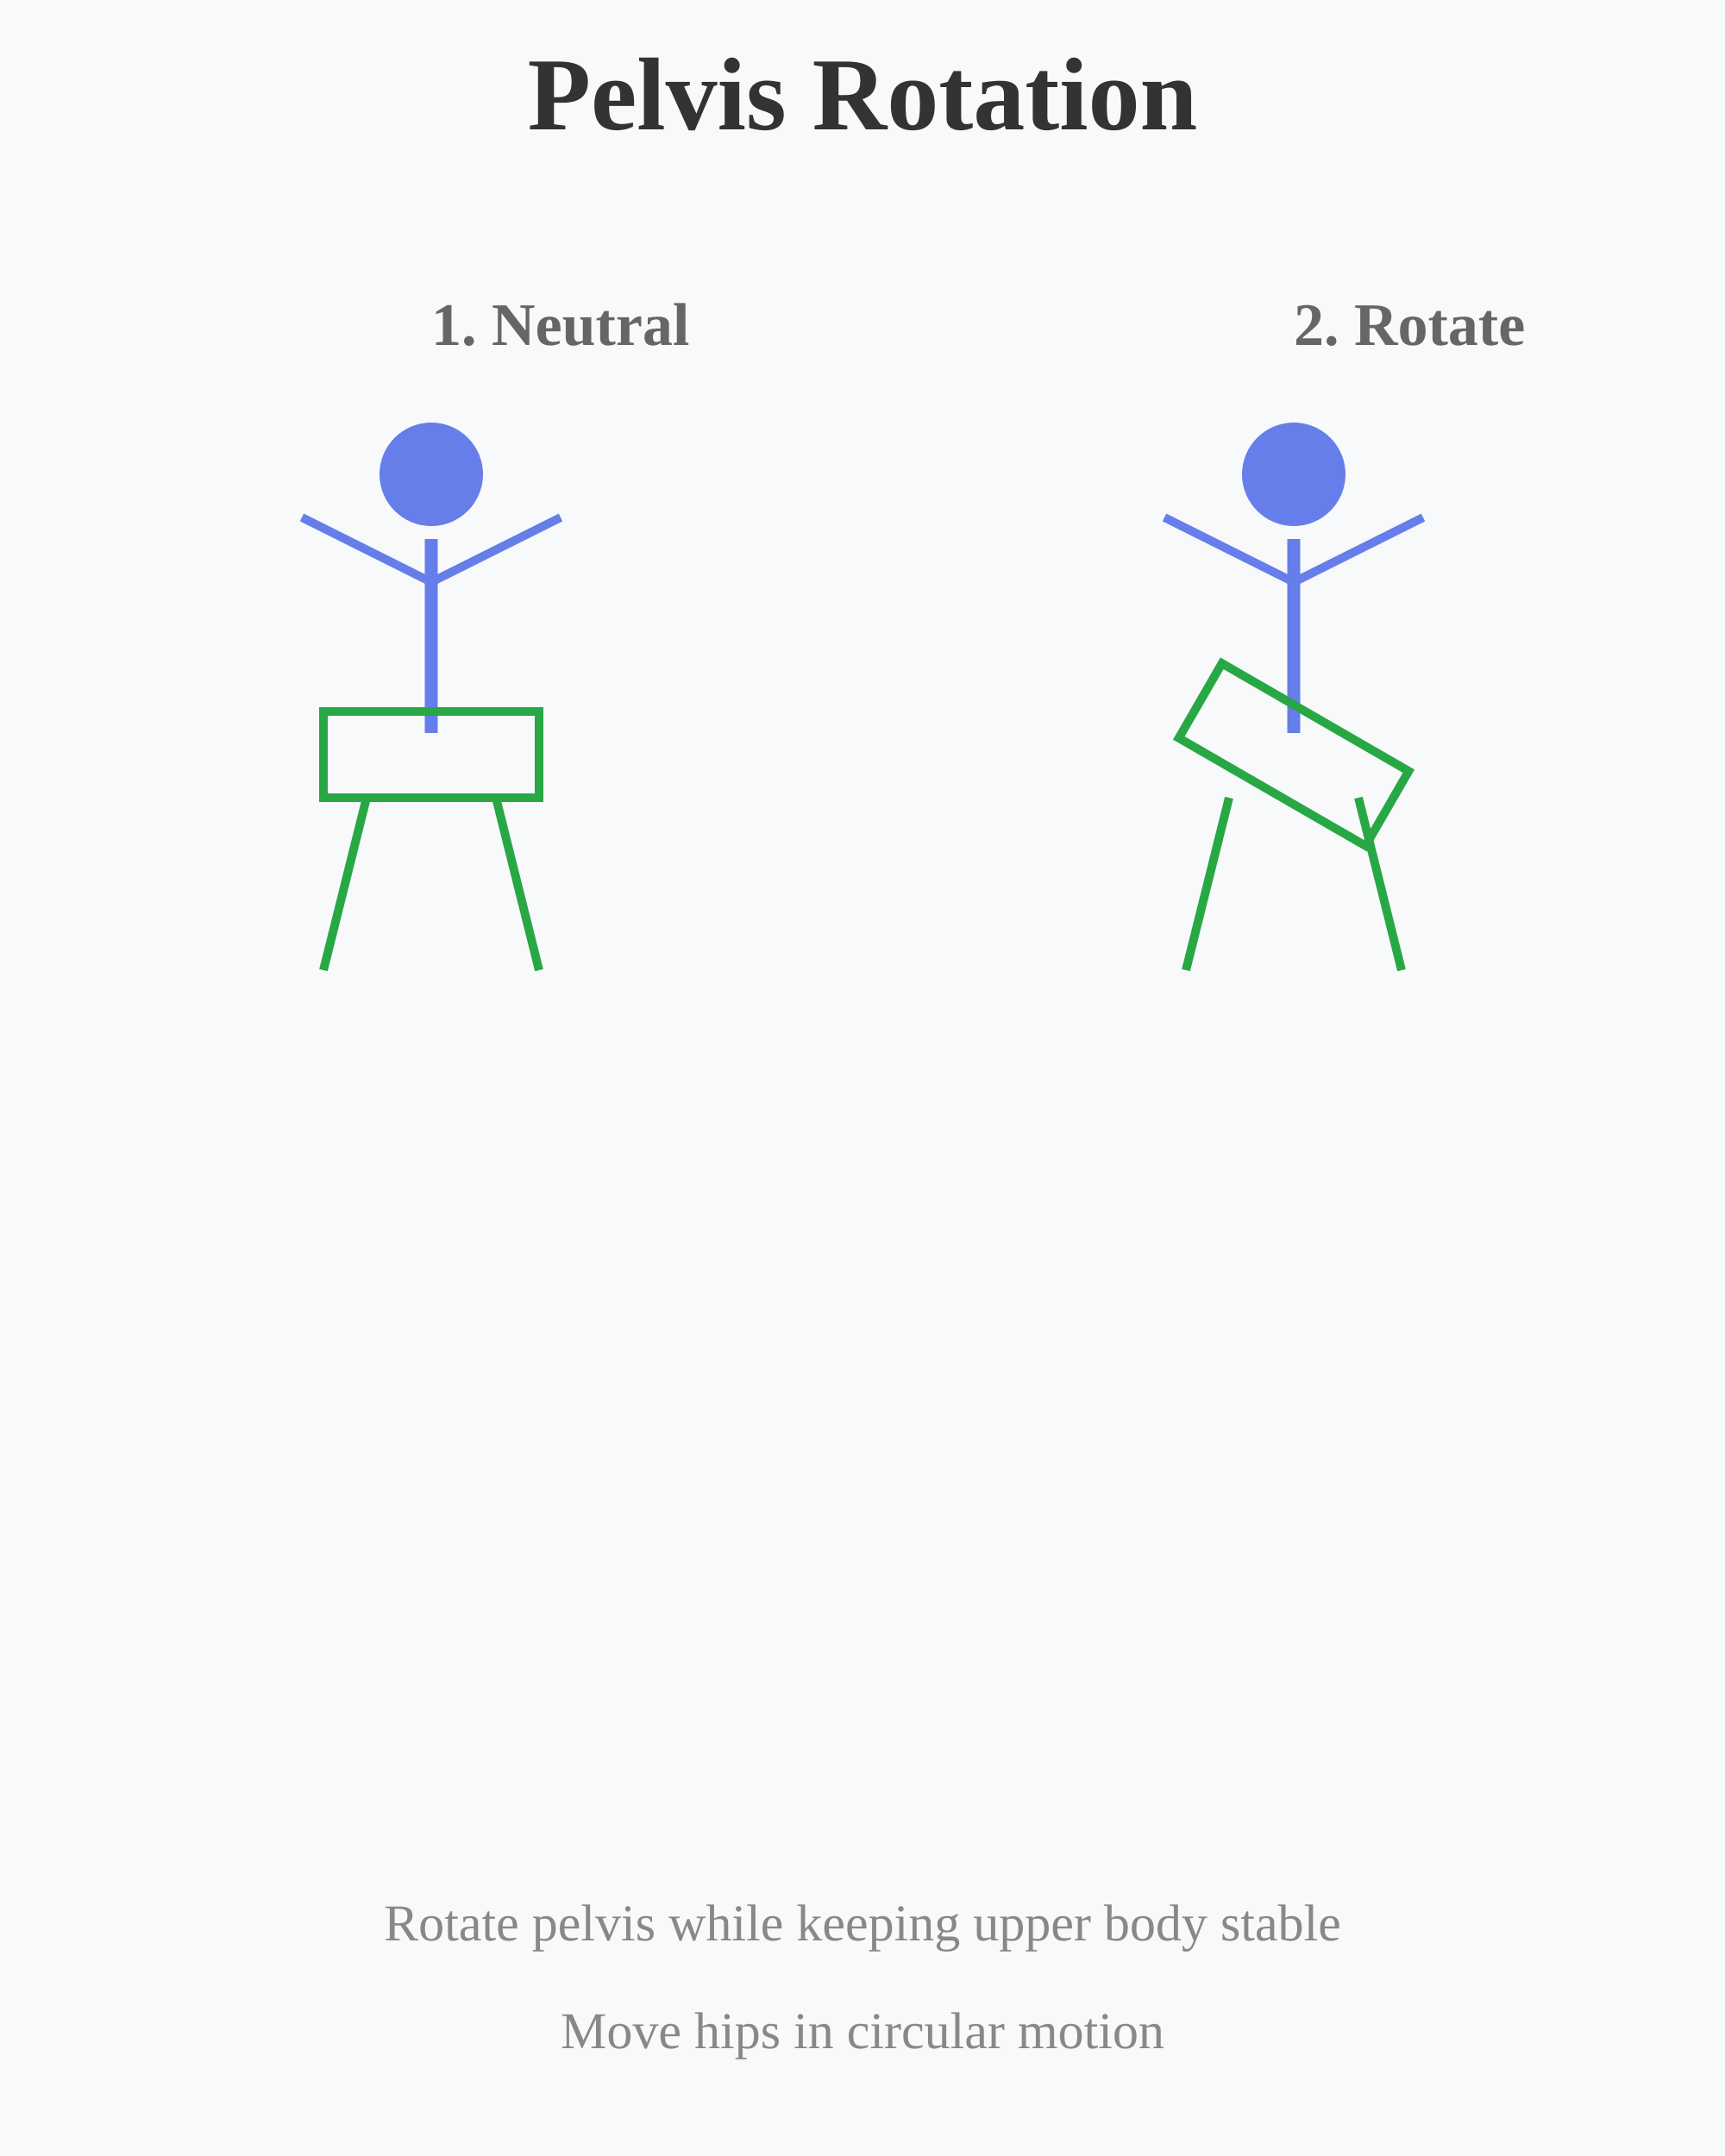
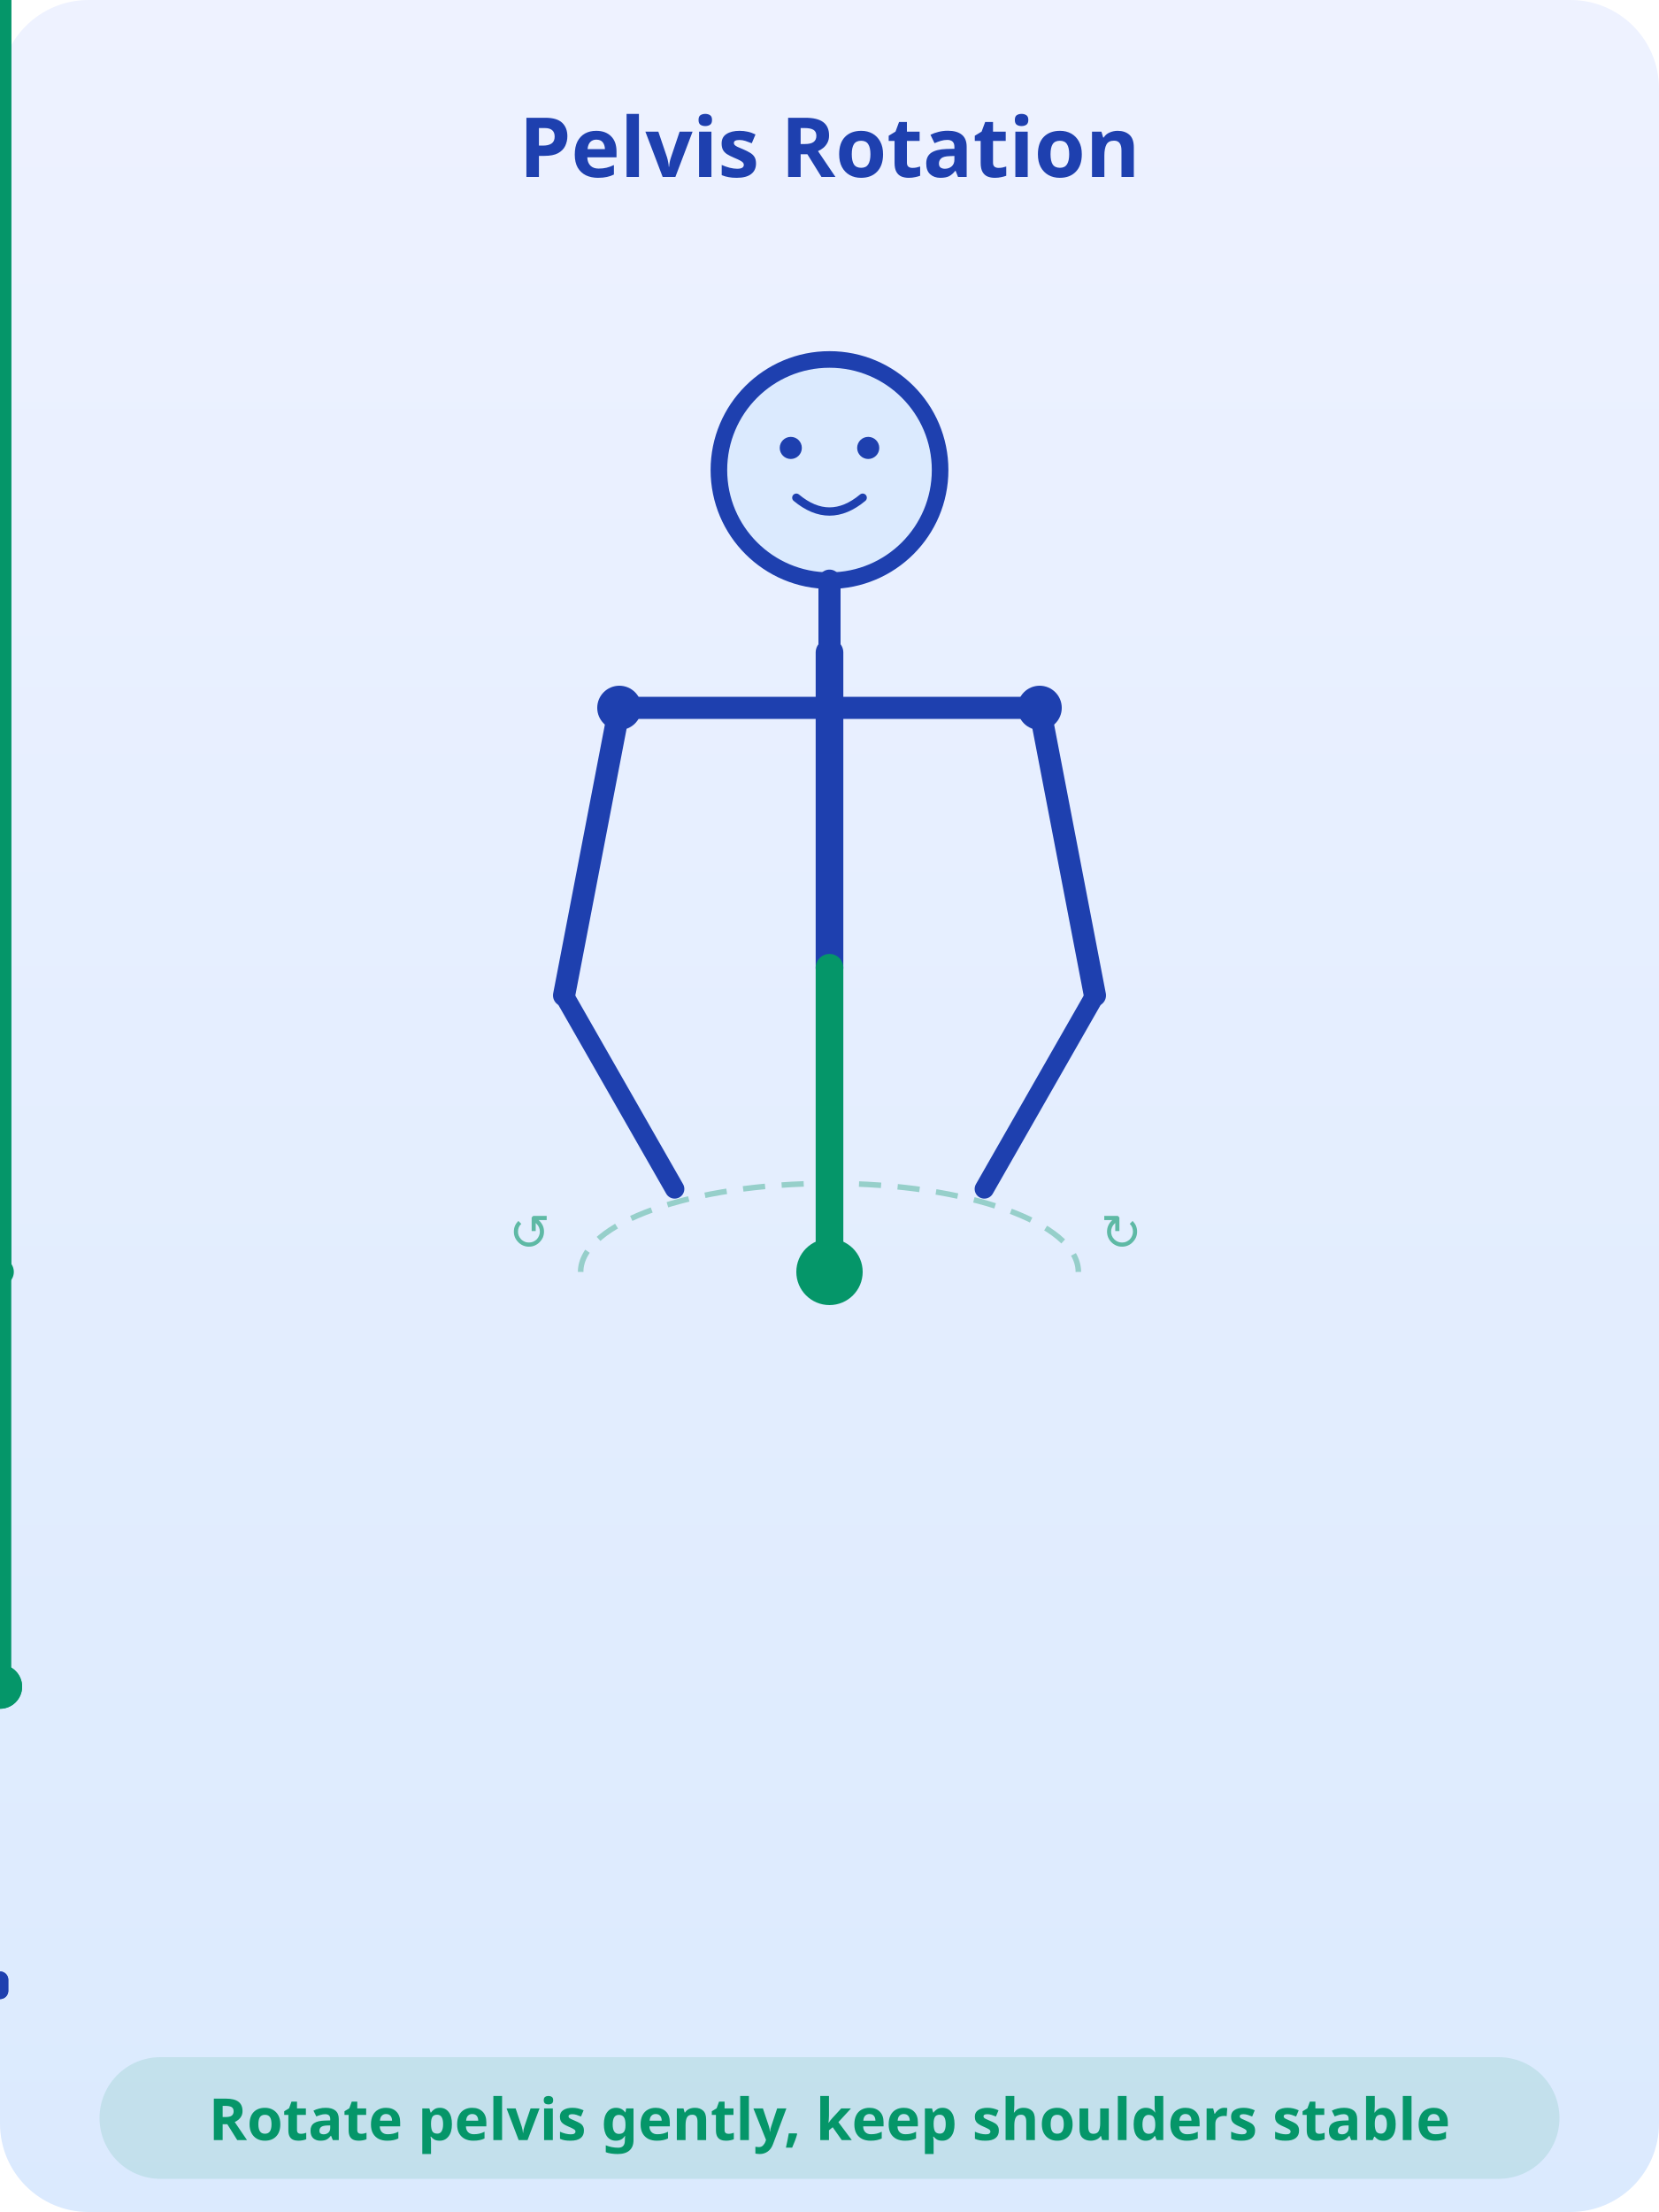
- <svg xmlns="http://www.w3.org/2000/svg" width="400" height="500">
-   <rect width="400" height="500" fill="#f8f9fa" />
-   <text x="200" y="30" font-size="24" font-weight="bold" text-anchor="middle" fill="#333">Pelvis Rotation</text>
+ <svg xmlns="http://www.w3.org/2000/svg" viewBox="0 0 300 400">
+   <defs>
+     <linearGradient id="bg" x1="0" y1="0" x2="0" y2="1">
+       <stop offset="0%" stop-color="#eef2ff" />
+       <stop offset="100%" stop-color="#dbeafe" />
+     </linearGradient>
+   </defs>
+   <rect width="300" height="400" rx="16" fill="url(#bg)" />
+   <text x="150" y="32" text-anchor="middle" font-family="system-ui,sans-serif" font-size="15" font-weight="800" fill="#1e40af">Pelvis Rotation</text>
+   <path d="M105,230 A45,16 0 0,1 195,230" fill="none" stroke="#059669" stroke-width="1" stroke-dasharray="4,3" opacity="0.35" />
+   <text x="92" y="226" font-family="system-ui,sans-serif" font-size="9" fill="#059669" opacity="0.6">↺</text>
+   <text x="199" y="226" font-family="system-ui,sans-serif" font-size="9" fill="#059669" opacity="0.6">↻</text>
+   <circle cx="150" cy="85" r="20" fill="#dbeafe" stroke="#1e40af" stroke-width="3" />
+   <circle cx="143" cy="81" r="2" fill="#1e40af" />
+   <circle cx="157" cy="81" r="2" fill="#1e40af" />
+   <path d="M144,90 Q150,95 156,90" fill="none" stroke="#1e40af" stroke-width="1.5" stroke-linecap="round" />
+   <line x1="150" y1="105" x2="150" y2="118" stroke="#1e40af" stroke-width="4" stroke-linecap="round" />
+   <line x1="150" y1="118" x2="150" y2="175" stroke="#1e40af" stroke-width="5" stroke-linecap="round" />
+   <line x1="112" y1="128" x2="188" y2="128" stroke="#1e40af" stroke-width="4" stroke-linecap="round" />
+   <line x1="112" y1="128" x2="102" y2="180" stroke="#1e40af" stroke-width="4" stroke-linecap="round" />
+   <line x1="102" y1="180" x2="122" y2="215" stroke="#1e40af" stroke-width="3.5" stroke-linecap="round" />
+   <line x1="188" y1="128" x2="198" y2="180" stroke="#1e40af" stroke-width="4" stroke-linecap="round" />
+   <line x1="198" y1="180" x2="178" y2="215" stroke="#1e40af" stroke-width="3.5" stroke-linecap="round" />
+   <circle cx="112" cy="128" r="4" fill="#1e40af" />
+   <circle cx="188" cy="128" r="4" fill="#1e40af" />
  <g>
-     <text x="100" y="80" font-size="14" font-weight="bold" fill="#666">1. Neutral</text>
-     <circle cx="100" cy="110" r="12" fill="#667eea" />
-     <line x1="100" y1="125" x2="100" y2="170" stroke="#667eea" stroke-width="3" />
-     <rect x="75" y="165" width="50" height="20" fill="none" stroke="#28a745" stroke-width="2" />
-     <line x1="100" y1="135" x2="70" y2="120" stroke="#667eea" stroke-width="2" />
-     <line x1="100" y1="135" x2="130" y2="120" stroke="#667eea" stroke-width="2" />
-     <line x1="85" y1="185" x2="75" y2="225" stroke="#28a745" stroke-width="2" />
-     <line x1="115" y1="185" x2="125" y2="225" stroke="#28a745" stroke-width="2" />
+     <animateTransform attributeName="transform" type="translate" values="0,0;-10,0;0,0;10,0;0,0" dur="4s" repeatCount="indefinite" calcMode="spline" keySplines="0.4 0 0.2 1;0.4 0 0.2 1;0.4 0 0.2 1;0.4 0 0.2 1" />
+     <line x1="150" y1="175" x2="150" y2="230" stroke="#059669" stroke-width="5" stroke-linecap="round" />
+     <line y1="230" y2="230" stroke="#059669" stroke-width="5" stroke-linecap="round">
+       <animate attributeName="x1" values="130;120;130;140;130" dur="4s" repeatCount="indefinite" calcMode="spline" keySplines="0.4 0 0.2 1;0.4 0 0.2 1;0.4 0 0.2 1;0.4 0 0.2 1" />
+       <animate attributeName="x2" values="170;180;170;160;170" dur="4s" repeatCount="indefinite" calcMode="spline" keySplines="0.4 0 0.2 1;0.4 0 0.2 1;0.4 0 0.2 1;0.4 0 0.2 1" />
+     </line>
+     <circle cx="150" cy="230" r="6" fill="#059669" />
+     <line y1="230" stroke="#059669" stroke-width="4" stroke-linecap="round">
+       <animate attributeName="x1" values="130;120;130;140;130" dur="4s" repeatCount="indefinite" calcMode="spline" keySplines="0.4 0 0.2 1;0.4 0 0.2 1;0.4 0 0.2 1;0.4 0 0.2 1" />
+       <animate attributeName="x2" values="115;105;115;125;115" dur="4s" repeatCount="indefinite" calcMode="spline" keySplines="0.4 0 0.2 1;0.4 0 0.2 1;0.4 0 0.2 1;0.4 0 0.2 1" />
+       <animate attributeName="y2" values="305;305;305;305;305" dur="4s" repeatCount="indefinite" />
+     </line>
+     <line y1="305" stroke="#059669" stroke-width="4" stroke-linecap="round">
+       <animate attributeName="x1" values="115;105;115;125;115" dur="4s" repeatCount="indefinite" calcMode="spline" keySplines="0.4 0 0.2 1;0.4 0 0.2 1;0.4 0 0.2 1;0.4 0 0.2 1" />
+       <animate attributeName="x2" values="112;102;112;122;112" dur="4s" repeatCount="indefinite" calcMode="spline" keySplines="0.4 0 0.2 1;0.4 0 0.2 1;0.4 0 0.2 1;0.4 0 0.2 1" />
+       <animate attributeName="y2" values="358;358;358;358;358" dur="4s" repeatCount="indefinite" />
+     </line>
+     <circle cy="305" r="4" fill="#059669">
+       <animate attributeName="cx" values="115;105;115;125;115" dur="4s" repeatCount="indefinite" calcMode="spline" keySplines="0.4 0 0.2 1;0.4 0 0.2 1;0.4 0 0.2 1;0.4 0 0.2 1" />
+     </circle>
+     <line y1="230" stroke="#059669" stroke-width="4" stroke-linecap="round">
+       <animate attributeName="x1" values="170;180;170;160;170" dur="4s" repeatCount="indefinite" calcMode="spline" keySplines="0.4 0 0.2 1;0.4 0 0.2 1;0.4 0 0.2 1;0.4 0 0.2 1" />
+       <animate attributeName="x2" values="185;195;185;175;185" dur="4s" repeatCount="indefinite" calcMode="spline" keySplines="0.4 0 0.2 1;0.4 0 0.2 1;0.4 0 0.2 1;0.4 0 0.2 1" />
+       <animate attributeName="y2" values="305;305;305;305;305" dur="4s" repeatCount="indefinite" />
+     </line>
+     <line y1="305" stroke="#059669" stroke-width="4" stroke-linecap="round">
+       <animate attributeName="x1" values="185;195;185;175;185" dur="4s" repeatCount="indefinite" calcMode="spline" keySplines="0.4 0 0.2 1;0.4 0 0.2 1;0.4 0 0.2 1;0.4 0 0.2 1" />
+       <animate attributeName="x2" values="188;198;188;178;188" dur="4s" repeatCount="indefinite" calcMode="spline" keySplines="0.4 0 0.2 1;0.4 0 0.2 1;0.4 0 0.2 1;0.4 0 0.2 1" />
+       <animate attributeName="y2" values="358;358;358;358;358" dur="4s" repeatCount="indefinite" />
+     </line>
+     <circle cy="305" r="4" fill="#059669">
+       <animate attributeName="cx" values="185;195;185;175;185" dur="4s" repeatCount="indefinite" calcMode="spline" keySplines="0.4 0 0.2 1;0.4 0 0.2 1;0.4 0 0.2 1;0.4 0 0.2 1" />
+     </circle>
+     <line y1="358" y2="360" stroke="#1e40af" stroke-width="3" stroke-linecap="round">
+       <animate attributeName="x1" values="112;102;112;122;112" dur="4s" repeatCount="indefinite" calcMode="spline" keySplines="0.4 0 0.2 1;0.4 0 0.2 1;0.4 0 0.2 1;0.4 0 0.2 1" />
+       <animate attributeName="x2" values="100;90;100;110;100" dur="4s" repeatCount="indefinite" calcMode="spline" keySplines="0.4 0 0.2 1;0.4 0 0.2 1;0.4 0 0.2 1;0.4 0 0.2 1" />
+     </line>
+     <line y1="358" y2="360" stroke="#1e40af" stroke-width="3" stroke-linecap="round">
+       <animate attributeName="x1" values="188;198;188;178;188" dur="4s" repeatCount="indefinite" calcMode="spline" keySplines="0.4 0 0.2 1;0.4 0 0.2 1;0.4 0 0.2 1;0.4 0 0.2 1" />
+       <animate attributeName="x2" values="200;210;200;190;200" dur="4s" repeatCount="indefinite" calcMode="spline" keySplines="0.4 0 0.2 1;0.4 0 0.2 1;0.4 0 0.2 1;0.4 0 0.2 1" />
+     </line>
  </g>
-   <g>
-     <text x="300" y="80" font-size="14" font-weight="bold" fill="#666">2. Rotate</text>
-     <circle cx="300" cy="110" r="12" fill="#667eea" />
-     <line x1="300" y1="125" x2="300" y2="170" stroke="#667eea" stroke-width="3" />
-     <g transform="translate(300, 175) rotate(30)">
-       <rect x="-25" y="-10" width="50" height="20" fill="none" stroke="#28a745" stroke-width="2" />
-     </g>
-     <line x1="300" y1="135" x2="270" y2="120" stroke="#667eea" stroke-width="2" />
-     <line x1="300" y1="135" x2="330" y2="120" stroke="#667eea" stroke-width="2" />
-     <line x1="285" y1="185" x2="275" y2="225" stroke="#28a745" stroke-width="2" />
-     <line x1="315" y1="185" x2="325" y2="225" stroke="#28a745" stroke-width="2" />
-   </g>
-   <text x="200" y="450" font-size="12" text-anchor="middle" fill="#888">Rotate pelvis while keeping upper body stable</text>
-   <text x="200" y="475" font-size="12" text-anchor="middle" fill="#888">Move hips in circular motion</text>
+   <rect x="18" y="372" width="264" height="22" rx="11" fill="#059669" opacity="0.12" />
+   <text x="150" y="387" text-anchor="middle" font-family="system-ui,sans-serif" font-size="10.5" font-weight="600" fill="#059669">Rotate pelvis gently, keep shoulders stable</text>
</svg>
